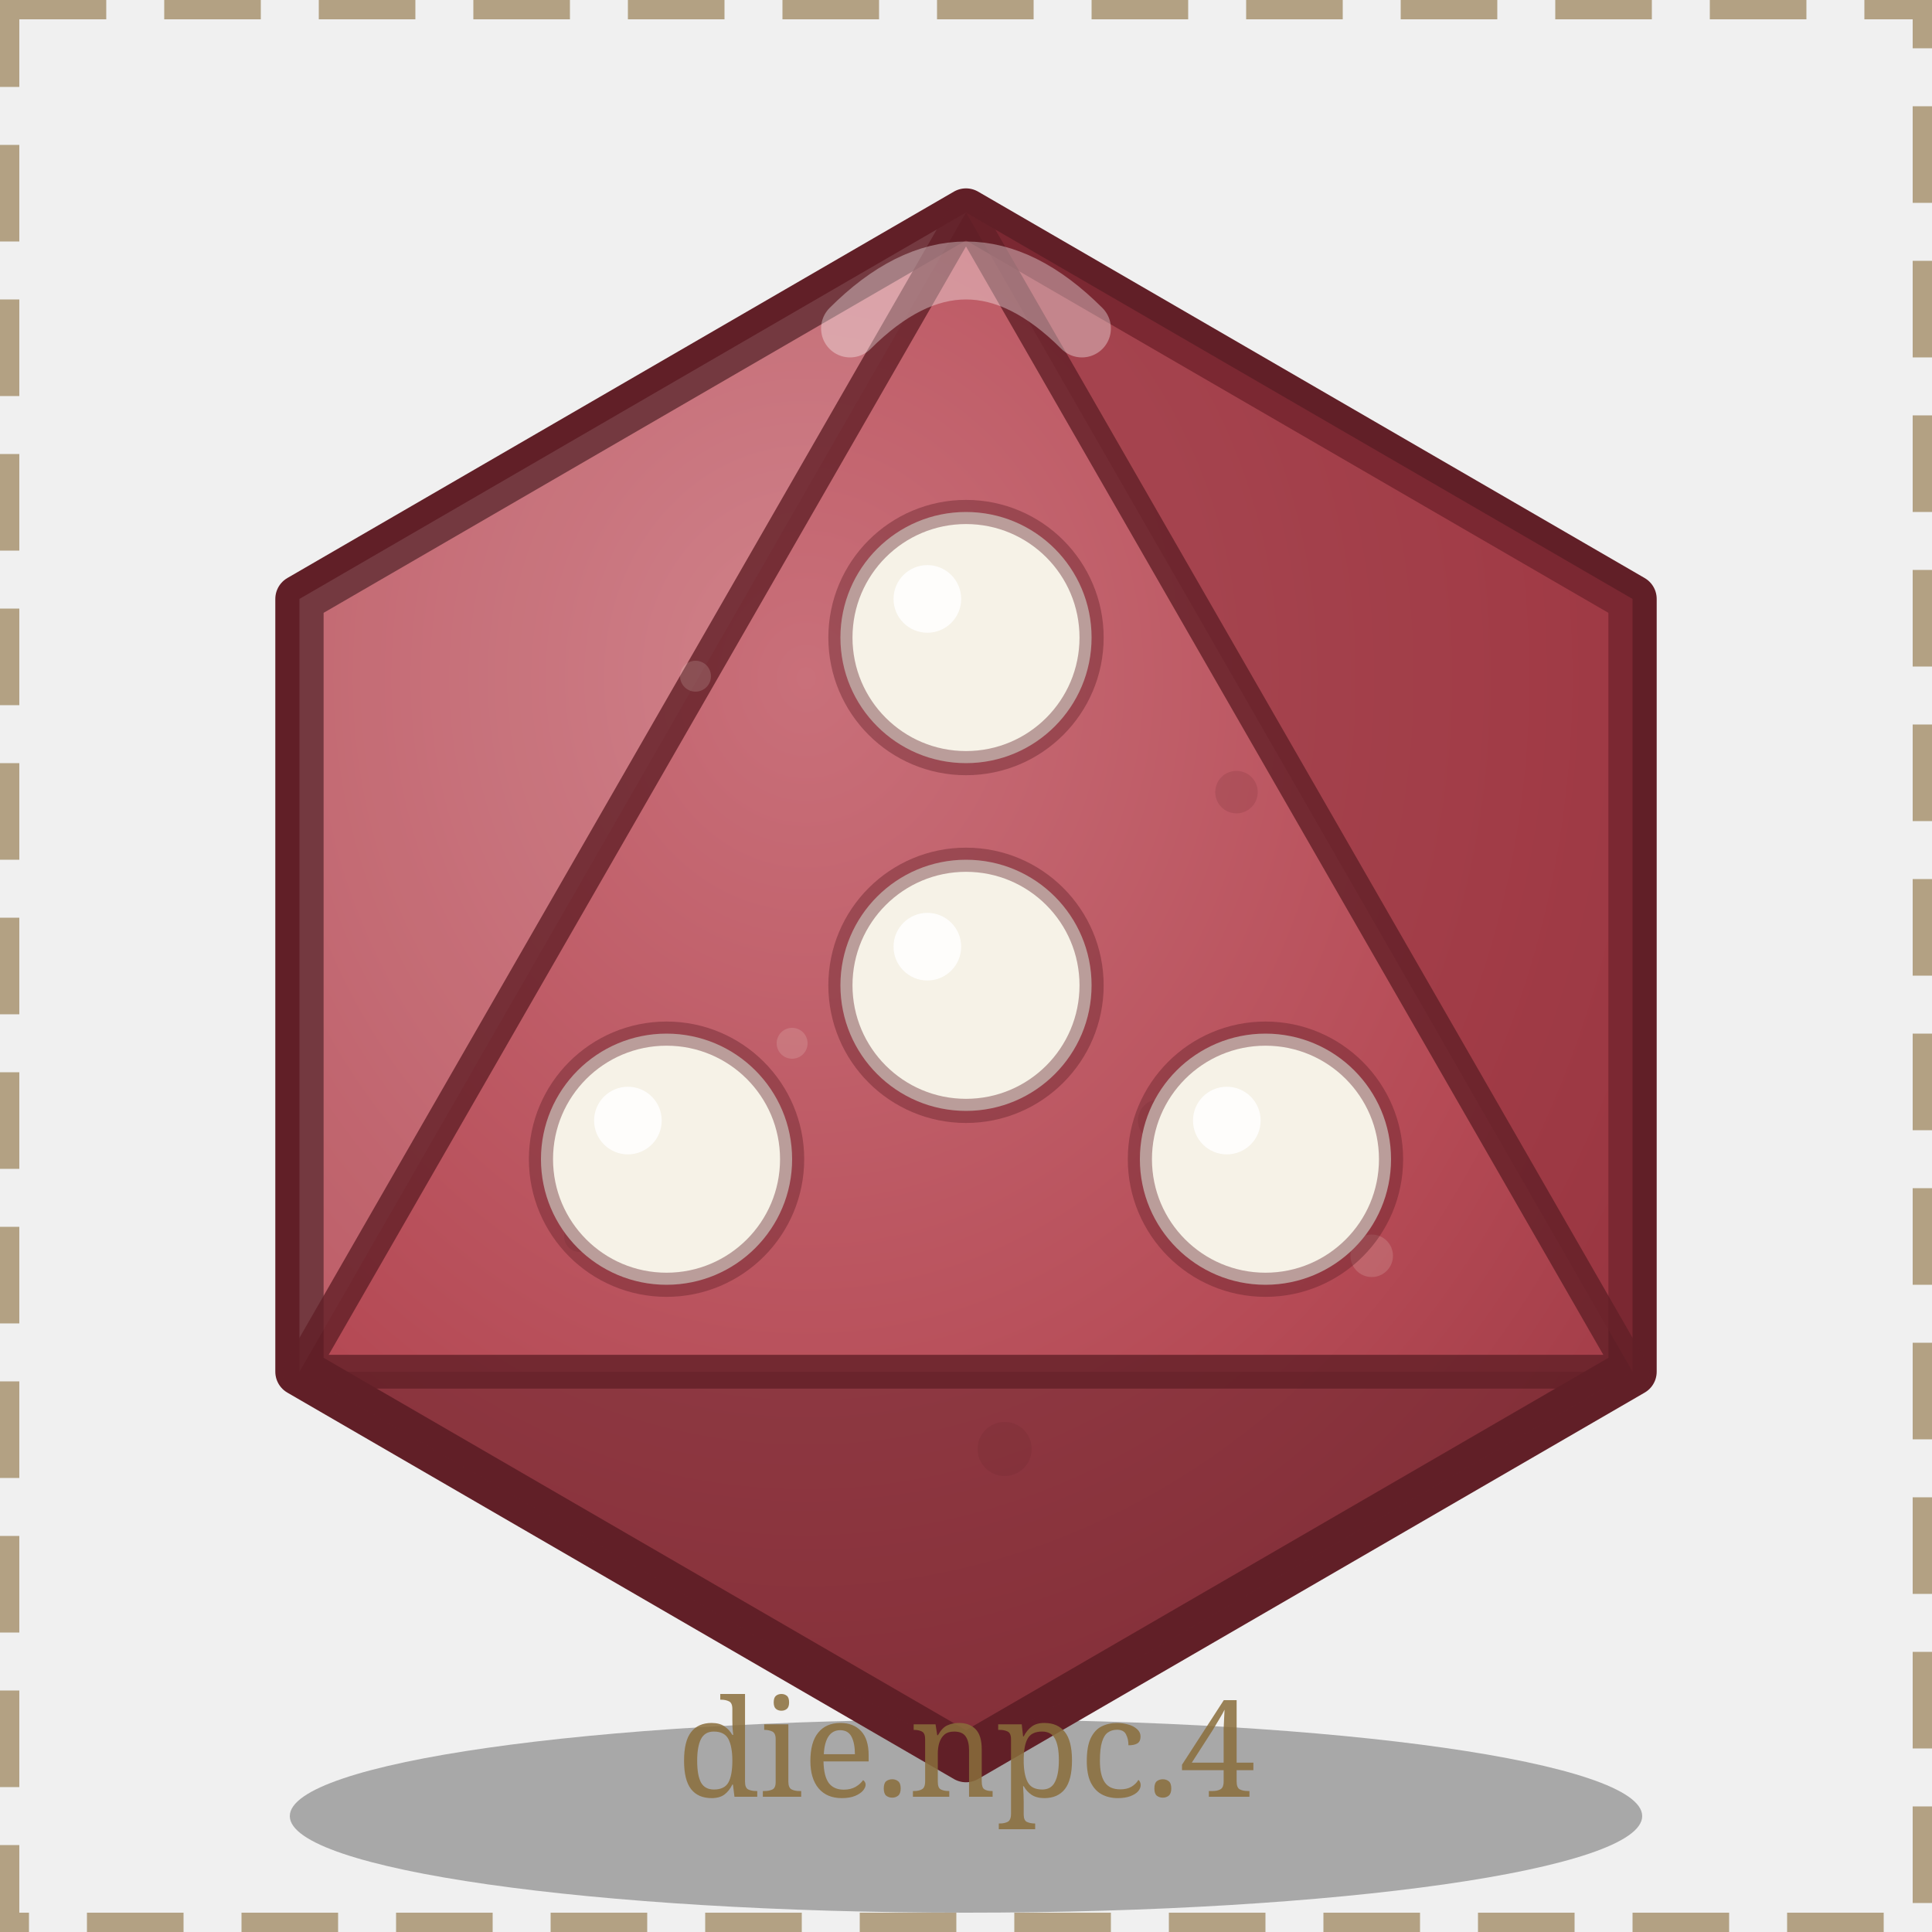
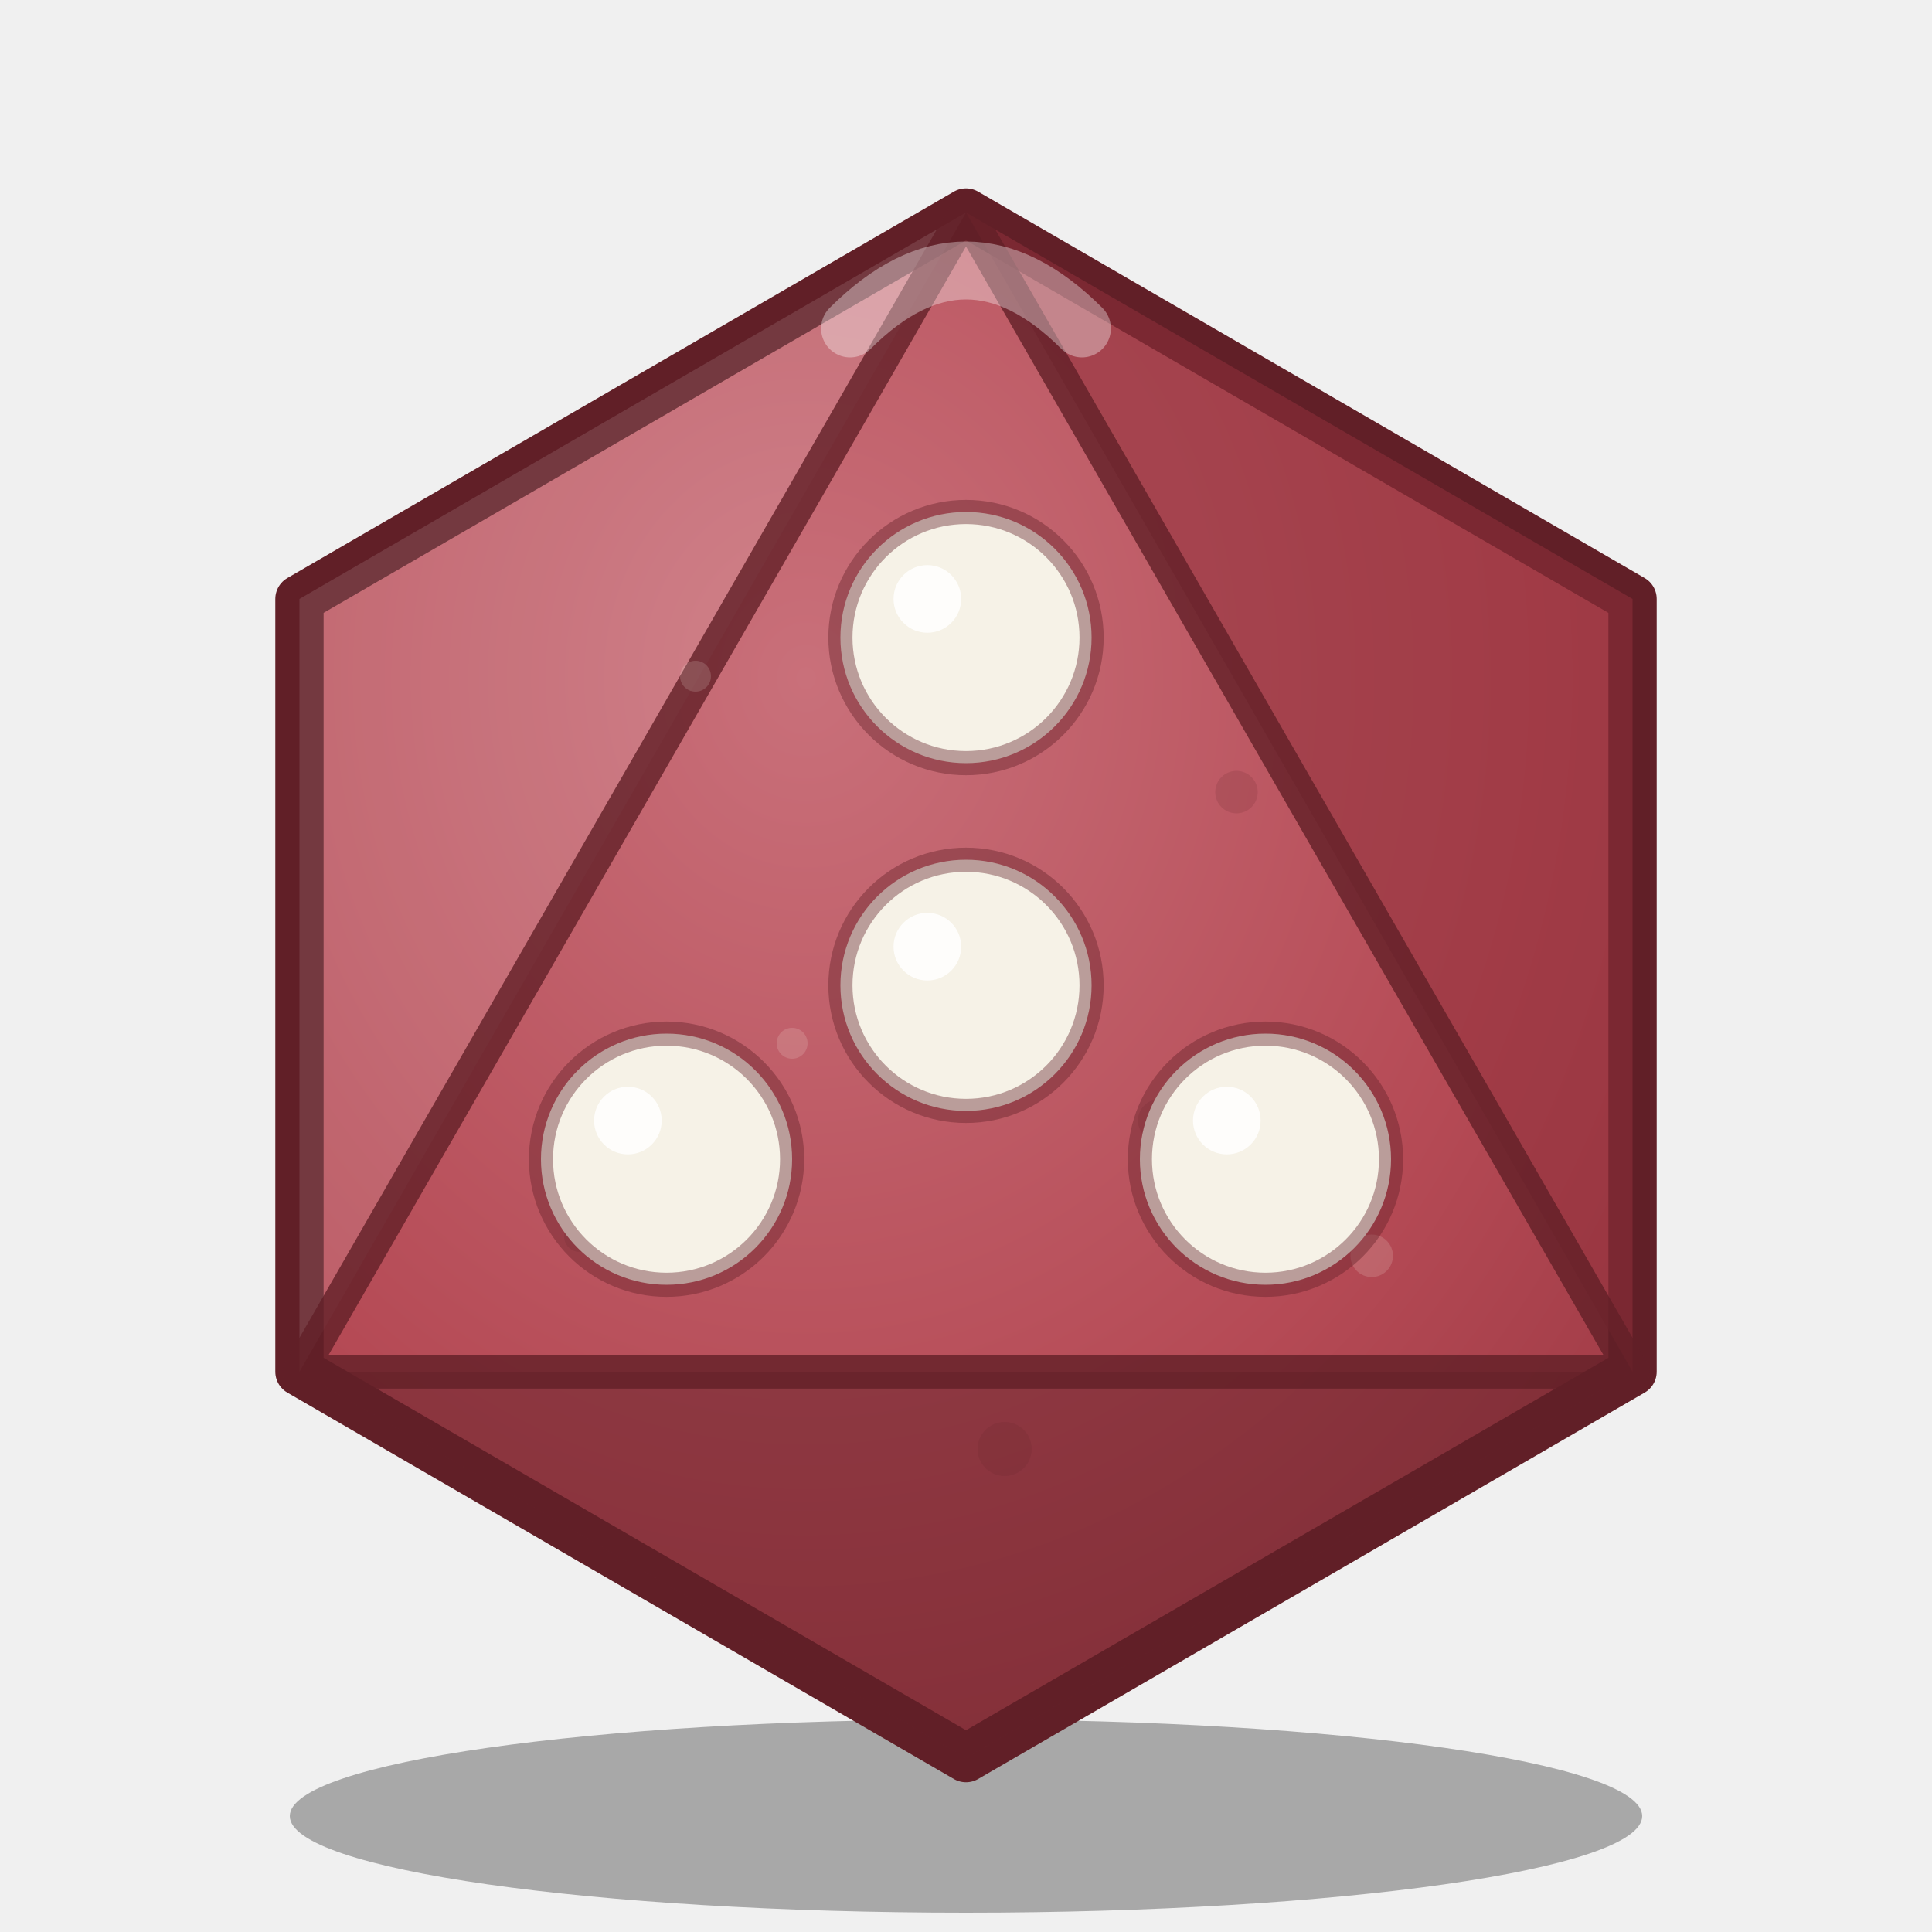
<svg xmlns="http://www.w3.org/2000/svg" viewBox="0 0 200 200">
  <defs>
    <radialGradient id="body" cx="0.38" cy="0.3" r="1">
      <stop offset="0%" stop-color="#c9707a" />
      <stop offset="55%" stop-color="#b54a55" />
      <stop offset="100%" stop-color="#8f2f3a" />
    </radialGradient>
  </defs>
  <ellipse cx="100" cy="188" rx="70" ry="10" fill="#000000" opacity="0.3" />
  <path d="M 100 22 L 169 62 L 169 142 L 100 182 L 31 142 L 31 62 Z" fill="url(#body)" stroke="#611f27" stroke-width="5" stroke-linejoin="round" />
  <path d="M 100 22 L 31 62 L 31 142 Z" fill="#ffffff" opacity="0.12" />
  <path d="M 100 22 L 169 62 L 169 142 Z" fill="#8f2f3a" opacity="0.55" />
  <path d="M 31 142 L 100 182 L 169 142 Z" fill="#611f27" opacity="0.5" />
  <path d="M 100 22 L 169 142 L 31 142 Z" fill="none" stroke="#611f27" stroke-width="3.5" opacity="0.8" stroke-linejoin="round" />
  <path d="M 88 34 Q 100 22 112 34" stroke="#ffffff" stroke-width="6" opacity="0.35" fill="none" stroke-linecap="round" />
  <circle cx="72" cy="70" r="1.6" fill="#f6f2e7" opacity="0.16" />
  <circle cx="128" cy="82" r="2.2" fill="#611f27" opacity="0.16" />
  <circle cx="96" cy="60" r="2.8" fill="#f6f2e7" opacity="0.16" />
  <circle cx="60" cy="128" r="1.6" fill="#611f27" opacity="0.16" />
  <circle cx="142" cy="130" r="2.2" fill="#f6f2e7" opacity="0.16" />
  <circle cx="104" cy="150" r="2.8" fill="#611f27" opacity="0.16" />
  <circle cx="82" cy="108" r="1.6" fill="#f6f2e7" opacity="0.16" />
  <circle cx="120" cy="116" r="2.2" fill="#611f27" opacity="0.16" />
  <circle cx="100" cy="102" r="13" fill="#f6f2e7" />
  <circle cx="100" cy="102" r="13" fill="none" stroke="#611f27" stroke-opacity="0.4" stroke-width="2.5" />
  <circle cx="96" cy="98" r="3.5" fill="#ffffff" opacity="0.85" />
  <circle cx="100" cy="66" r="13" fill="#f6f2e7" />
  <circle cx="100" cy="66" r="13" fill="none" stroke="#611f27" stroke-opacity="0.4" stroke-width="2.5" />
  <circle cx="96" cy="62" r="3.5" fill="#ffffff" opacity="0.85" />
  <circle cx="69" cy="120" r="13" fill="#f6f2e7" />
  <circle cx="69" cy="120" r="13" fill="none" stroke="#611f27" stroke-opacity="0.4" stroke-width="2.5" />
  <circle cx="65" cy="116" r="3.5" fill="#ffffff" opacity="0.85" />
  <circle cx="131" cy="120" r="13" fill="#f6f2e7" />
  <circle cx="131" cy="120" r="13" fill="none" stroke="#611f27" stroke-opacity="0.4" stroke-width="2.5" />
  <circle cx="127" cy="116" r="3.5" fill="#ffffff" opacity="0.85" />
-   <rect x="1" y="1" width="198" height="198" fill="none" stroke="#8a6d3b" stroke-width="2" stroke-dasharray="10 6" opacity="0.6" />
-   <text x="100" y="186" text-anchor="middle" font-family="Georgia, serif" font-size="14" fill="#8a6d3b" opacity="0.85">die.npc.4</text>
</svg>
